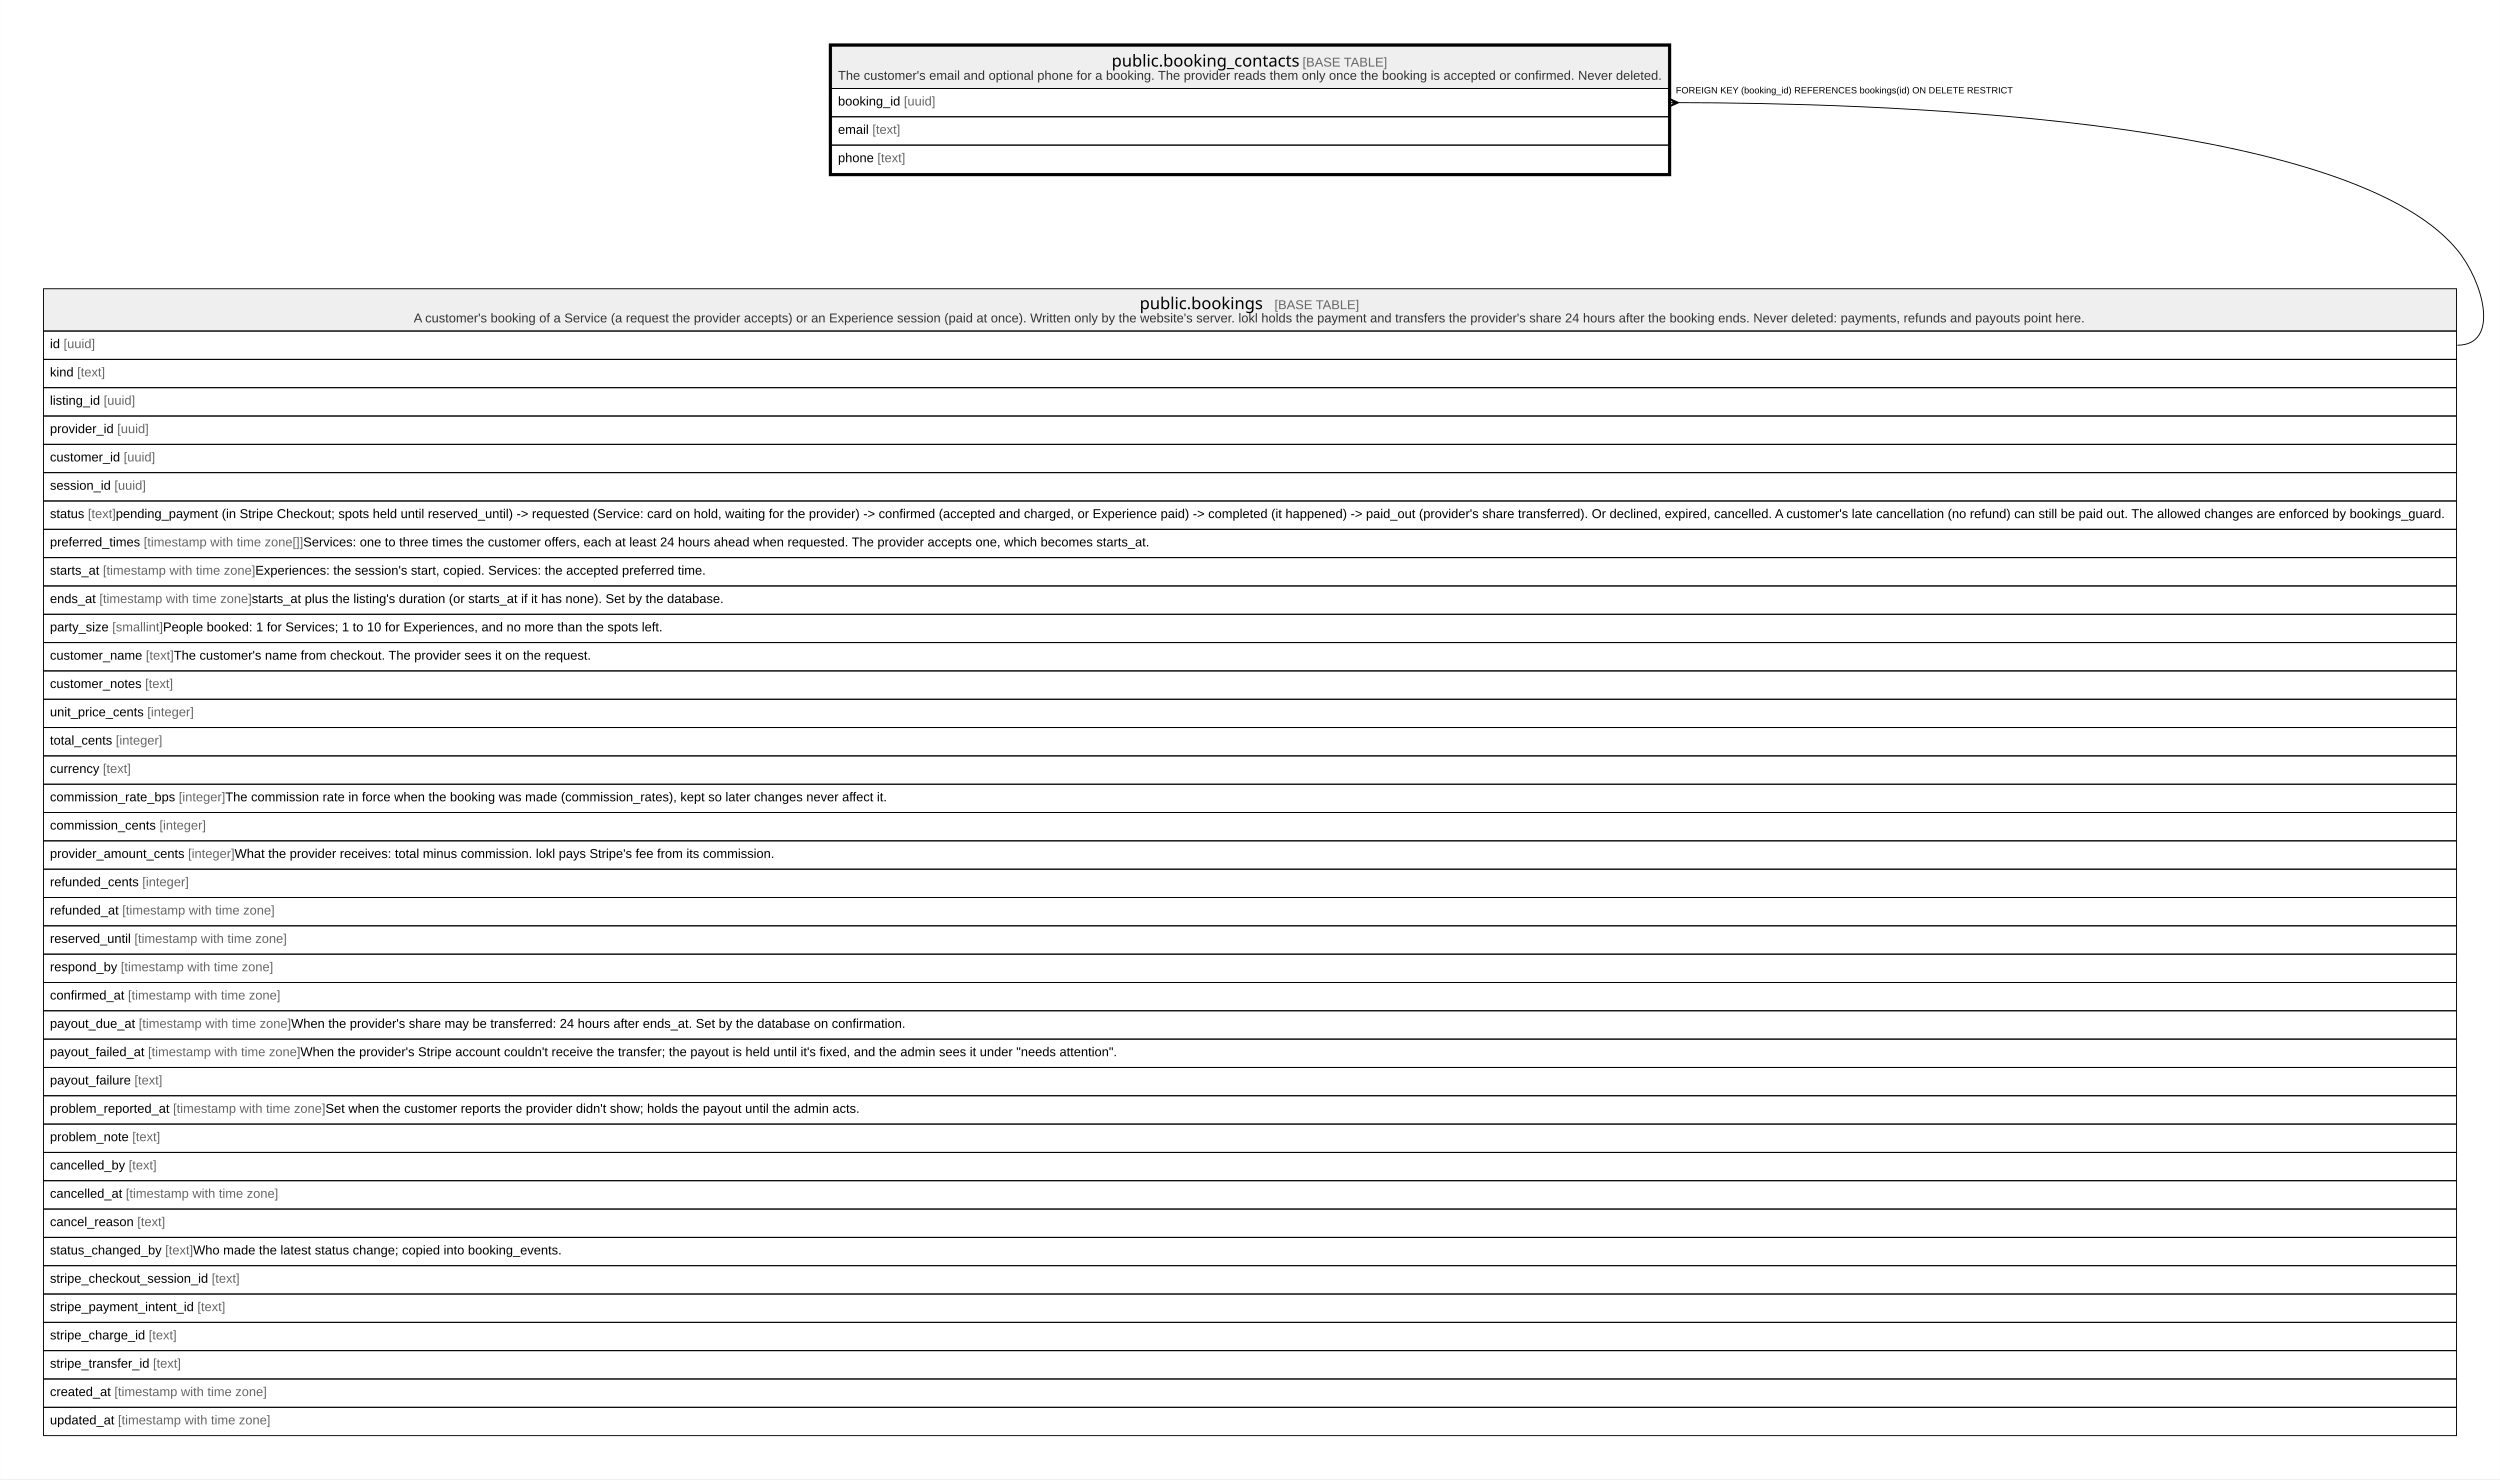
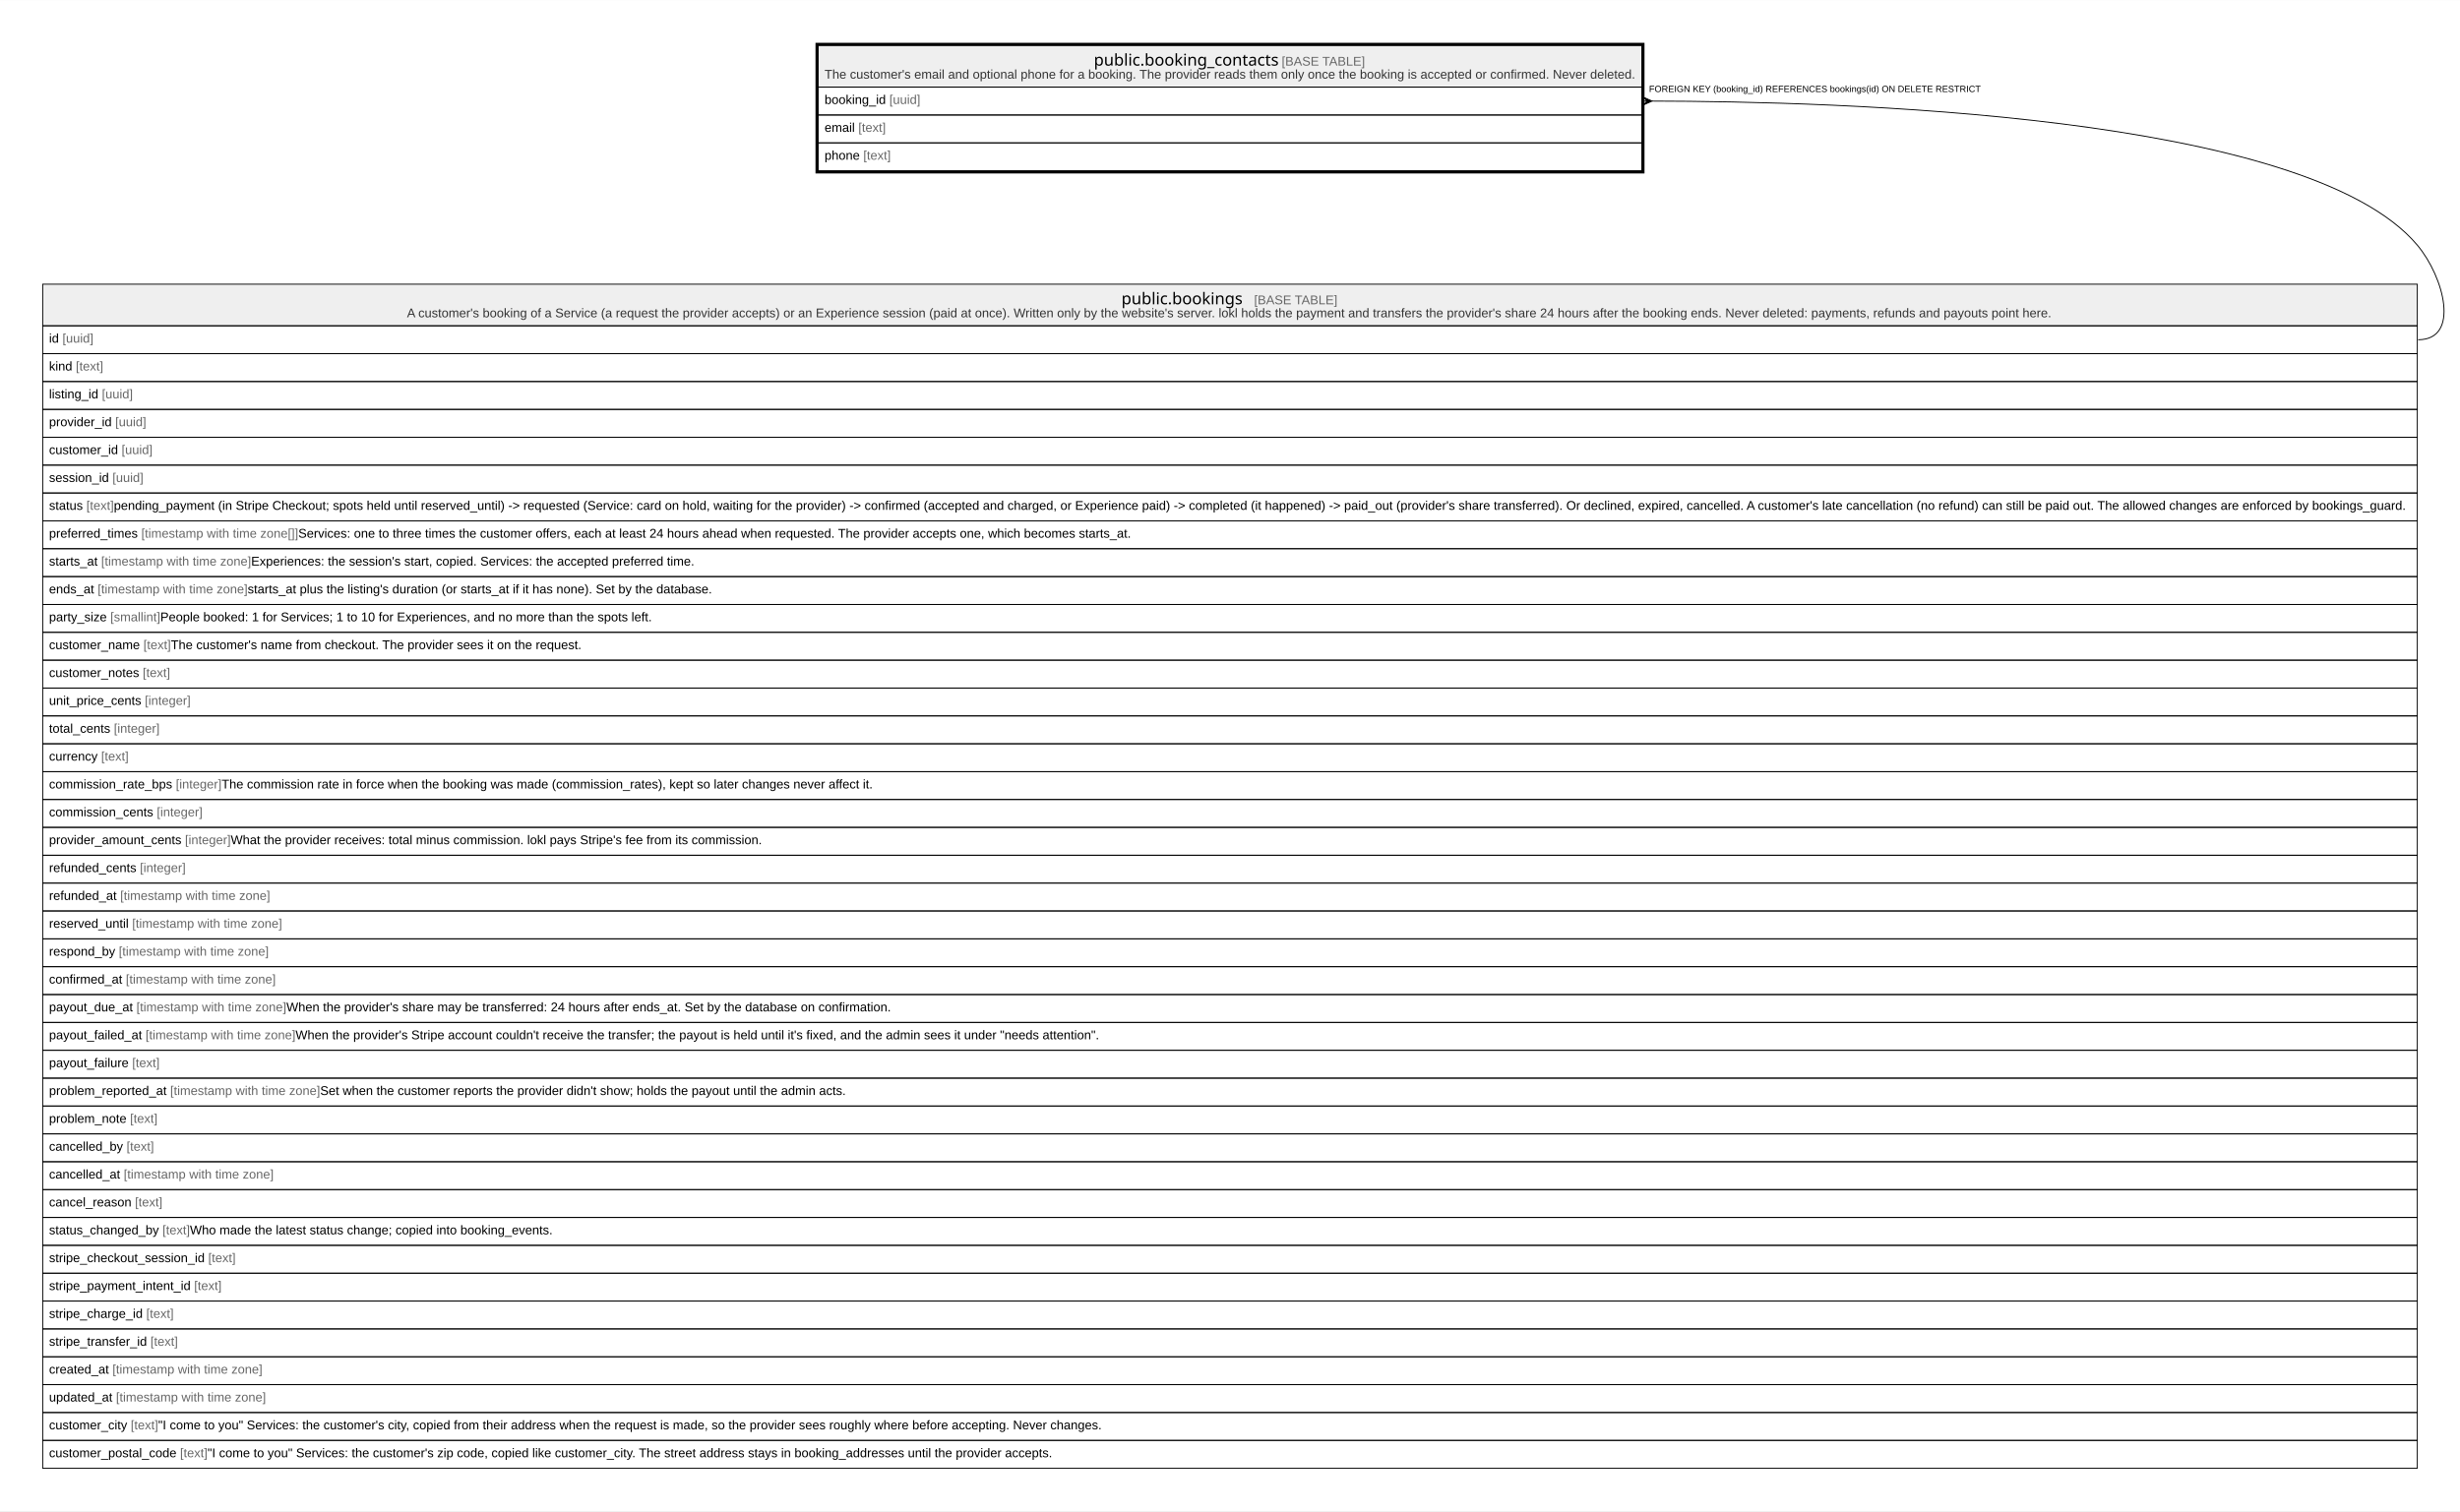
- <svg xmlns="http://www.w3.org/2000/svg" width="2718pt" height="1608pt" viewBox="0.00 0.00 2718.41 1608.40">
-   <g id="graph0" class="graph" transform="scale(1 1) rotate(0) translate(4 1604.4)">
-     <polygon fill="white" stroke="none" points="-4,4 -4,-1604.4 2714.41,-1604.4 2714.41,4 -4,4" />
+ <svg xmlns="http://www.w3.org/2000/svg" width="2718pt" height="1670pt" viewBox="0.00 0.00 2718.41 1670.00">
+   <g id="graph0" class="graph" transform="scale(1 1) rotate(0) translate(4 1666)">
+     <polygon fill="white" stroke="none" points="-4,4 -4,-1666 2714.41,-1666 2714.41,4 -4,4" />
    <g id="node1" class="node">
-       <polygon fill="#efefef" stroke="none" points="900.17,-1508.2 900.17,-1554.2 1810.24,-1554.2 1810.24,-1508.2 900.17,-1508.2" />
-       <polygon fill="none" stroke="black" points="900.17,-1508.2 900.17,-1554.2 1810.24,-1554.2 1810.24,-1508.2 900.17,-1508.2" />
-       <text text-anchor="start" x="1204.73" y="-1532" font-family="Arial Bold" font-size="18.00">public.booking_contacts</text>
-       <text text-anchor="start" x="1381.19" y="-1532" font-family="Arial" font-size="14.00">    </text>
-       <text text-anchor="start" x="1412.31" y="-1532" font-family="Arial" font-size="14.00" fill="#666666">[BASE TABLE]</text>
-       <text text-anchor="start" x="907.17" y="-1517.6" font-family="Arial" font-size="14.00" fill="#333333">The customer's email and optional phone for a booking. The provider reads them only once the booking is accepted or confirmed. Never deleted.</text>
+       <polygon fill="#efefef" stroke="none" points="900.17,-1569.8 900.17,-1615.8 1810.24,-1615.8 1810.24,-1569.8 900.17,-1569.8" />
+       <polygon fill="none" stroke="black" points="900.17,-1569.8 900.17,-1615.8 1810.24,-1615.8 1810.24,-1569.8 900.17,-1569.8" />
+       <text text-anchor="start" x="1204.73" y="-1593.6" font-family="Arial Bold" font-size="18.00">public.booking_contacts</text>
+       <text text-anchor="start" x="1381.19" y="-1593.6" font-family="Arial" font-size="14.00">    </text>
+       <text text-anchor="start" x="1412.31" y="-1593.6" font-family="Arial" font-size="14.00" fill="#666666">[BASE TABLE]</text>
+       <text text-anchor="start" x="907.17" y="-1579.2" font-family="Arial" font-size="14.00" fill="#333333">The customer's email and optional phone for a booking. The provider reads them only once the booking is accepted or confirmed. Never deleted.</text>
+       <polygon fill="none" stroke="black" points="900.17,-1539 900.17,-1569.8 1810.24,-1569.8 1810.24,-1539 900.17,-1539" />
+       <text text-anchor="start" x="907.17" y="-1551.2" font-family="Arial" font-size="14.00">booking_id </text>
+       <text text-anchor="start" x="978.78" y="-1551.2" font-family="Arial" font-size="14.00" fill="#666666">[uuid]</text>
+       <polygon fill="none" stroke="black" points="900.17,-1508.2 900.17,-1539 1810.24,-1539 1810.24,-1508.2 900.17,-1508.2" />
+       <text text-anchor="start" x="907.17" y="-1520.4" font-family="Arial" font-size="14.00">email </text>
+       <text text-anchor="start" x="944.51" y="-1520.4" font-family="Arial" font-size="14.00" fill="#666666">[text]</text>
      <polygon fill="none" stroke="black" points="900.17,-1477.4 900.17,-1508.2 1810.24,-1508.2 1810.24,-1477.4 900.17,-1477.4" />
-       <text text-anchor="start" x="907.17" y="-1489.6" font-family="Arial" font-size="14.00">booking_id </text>
-       <text text-anchor="start" x="978.78" y="-1489.6" font-family="Arial" font-size="14.00" fill="#666666">[uuid]</text>
-       <polygon fill="none" stroke="black" points="900.17,-1446.6 900.17,-1477.4 1810.24,-1477.4 1810.24,-1446.6 900.17,-1446.6" />
-       <text text-anchor="start" x="907.17" y="-1458.8" font-family="Arial" font-size="14.00">email </text>
-       <text text-anchor="start" x="944.51" y="-1458.8" font-family="Arial" font-size="14.00" fill="#666666">[text]</text>
-       <polygon fill="none" stroke="black" points="900.17,-1415.8 900.17,-1446.6 1810.24,-1446.6 1810.24,-1415.8 900.17,-1415.8" />
-       <text text-anchor="start" x="907.17" y="-1428" font-family="Arial" font-size="14.00">phone </text>
-       <text text-anchor="start" x="949.99" y="-1428" font-family="Arial" font-size="14.00" fill="#666666">[text]</text>
-       <polygon fill="none" stroke="black" stroke-width="3" points="898.67,-1414.3 898.67,-1555.7 1811.74,-1555.7 1811.74,-1414.3 898.67,-1414.3" />
+       <text text-anchor="start" x="907.17" y="-1489.6" font-family="Arial" font-size="14.00">phone </text>
+       <text text-anchor="start" x="949.99" y="-1489.6" font-family="Arial" font-size="14.00" fill="#666666">[text]</text>
+       <polygon fill="none" stroke="black" stroke-width="3" points="898.67,-1475.9 898.67,-1617.3 1811.74,-1617.3 1811.74,-1475.9 898.67,-1475.9" />
    </g>
    <g id="node2" class="node">
-       <polygon fill="#efefef" stroke="none" points="43.2,-1244.4 43.2,-1290.4 2667.21,-1290.4 2667.21,-1244.4 43.2,-1244.4" />
-       <polygon fill="none" stroke="black" points="43.2,-1244.4 43.2,-1290.4 2667.21,-1290.4 2667.21,-1244.4 43.2,-1244.4" />
-       <text text-anchor="start" x="1235.21" y="-1268.2" font-family="Arial Bold" font-size="18.00">public.bookings</text>
-       <text text-anchor="start" x="1350.71" y="-1268.2" font-family="Arial" font-size="14.00">    </text>
-       <text text-anchor="start" x="1381.83" y="-1268.2" font-family="Arial" font-size="14.00" fill="#666666">[BASE TABLE]</text>
-       <text text-anchor="start" x="445.76" y="-1253.8" font-family="Arial" font-size="14.00" fill="#333333">A customer's booking of a Service (a request the provider accepts) or an Experience session (paid at once). Written only by the website's server. lokl holds the payment and transfers the provider's share 24 hours after the booking ends. Never deleted: payments, refunds and payouts point here.</text>
+       <polygon fill="#efefef" stroke="none" points="43.2,-1306 43.2,-1352 2667.21,-1352 2667.21,-1306 43.2,-1306" />
+       <polygon fill="none" stroke="black" points="43.2,-1306 43.2,-1352 2667.21,-1352 2667.21,-1306 43.2,-1306" />
+       <text text-anchor="start" x="1235.21" y="-1329.8" font-family="Arial Bold" font-size="18.00">public.bookings</text>
+       <text text-anchor="start" x="1350.71" y="-1329.8" font-family="Arial" font-size="14.00">    </text>
+       <text text-anchor="start" x="1381.83" y="-1329.8" font-family="Arial" font-size="14.00" fill="#666666">[BASE TABLE]</text>
+       <text text-anchor="start" x="445.76" y="-1315.4" font-family="Arial" font-size="14.00" fill="#333333">A customer's booking of a Service (a request the provider accepts) or an Experience session (paid at once). Written only by the website's server. lokl holds the payment and transfers the provider's share 24 hours after the booking ends. Never deleted: payments, refunds and payouts point here.</text>
+       <polygon fill="none" stroke="black" points="43.2,-1275.2 43.2,-1306 2667.21,-1306 2667.21,-1275.2 43.2,-1275.2" />
+       <text text-anchor="start" x="50.2" y="-1287.4" font-family="Arial" font-size="14.00">id </text>
+       <text text-anchor="start" x="64.99" y="-1287.4" font-family="Arial" font-size="14.00" fill="#666666">[uuid]</text>
+       <polygon fill="none" stroke="black" points="43.2,-1244.4 43.2,-1275.2 2667.21,-1275.2 2667.21,-1244.4 43.2,-1244.4" />
+       <text text-anchor="start" x="50.2" y="-1256.6" font-family="Arial" font-size="14.00">kind </text>
+       <text text-anchor="start" x="79.77" y="-1256.6" font-family="Arial" font-size="14.00" fill="#666666">[text]</text>
      <polygon fill="none" stroke="black" points="43.2,-1213.6 43.2,-1244.4 2667.21,-1244.4 2667.21,-1213.6 43.2,-1213.6" />
-       <text text-anchor="start" x="50.2" y="-1225.8" font-family="Arial" font-size="14.00">id </text>
-       <text text-anchor="start" x="64.99" y="-1225.8" font-family="Arial" font-size="14.00" fill="#666666">[uuid]</text>
+       <text text-anchor="start" x="50.2" y="-1225.8" font-family="Arial" font-size="14.00">listing_id </text>
+       <text text-anchor="start" x="108.57" y="-1225.8" font-family="Arial" font-size="14.00" fill="#666666">[uuid]</text>
      <polygon fill="none" stroke="black" points="43.2,-1182.8 43.2,-1213.6 2667.21,-1213.6 2667.21,-1182.8 43.2,-1182.8" />
-       <text text-anchor="start" x="50.2" y="-1195" font-family="Arial" font-size="14.00">kind </text>
-       <text text-anchor="start" x="79.77" y="-1195" font-family="Arial" font-size="14.00" fill="#666666">[text]</text>
+       <text text-anchor="start" x="50.2" y="-1195" font-family="Arial" font-size="14.00">provider_id </text>
+       <text text-anchor="start" x="123.35" y="-1195" font-family="Arial" font-size="14.00" fill="#666666">[uuid]</text>
      <polygon fill="none" stroke="black" points="43.2,-1152 43.2,-1182.8 2667.21,-1182.8 2667.21,-1152 43.2,-1152" />
-       <text text-anchor="start" x="50.2" y="-1164.2" font-family="Arial" font-size="14.00">listing_id </text>
-       <text text-anchor="start" x="108.57" y="-1164.2" font-family="Arial" font-size="14.00" fill="#666666">[uuid]</text>
+       <text text-anchor="start" x="50.2" y="-1164.2" font-family="Arial" font-size="14.00">customer_id </text>
+       <text text-anchor="start" x="130.34" y="-1164.2" font-family="Arial" font-size="14.00" fill="#666666">[uuid]</text>
      <polygon fill="none" stroke="black" points="43.2,-1121.2 43.2,-1152 2667.21,-1152 2667.21,-1121.2 43.2,-1121.2" />
-       <text text-anchor="start" x="50.2" y="-1133.4" font-family="Arial" font-size="14.00">provider_id </text>
-       <text text-anchor="start" x="123.35" y="-1133.4" font-family="Arial" font-size="14.00" fill="#666666">[uuid]</text>
+       <text text-anchor="start" x="50.2" y="-1133.4" font-family="Arial" font-size="14.00">session_id </text>
+       <text text-anchor="start" x="120.24" y="-1133.4" font-family="Arial" font-size="14.00" fill="#666666">[uuid]</text>
      <polygon fill="none" stroke="black" points="43.2,-1090.4 43.2,-1121.2 2667.21,-1121.2 2667.21,-1090.4 43.2,-1090.4" />
-       <text text-anchor="start" x="50.2" y="-1102.6" font-family="Arial" font-size="14.00">customer_id </text>
-       <text text-anchor="start" x="130.34" y="-1102.6" font-family="Arial" font-size="14.00" fill="#666666">[uuid]</text>
+       <text text-anchor="start" x="50.2" y="-1102.6" font-family="Arial" font-size="14.00">status </text>
+       <text text-anchor="start" x="91.44" y="-1102.6" font-family="Arial" font-size="14.00" fill="#666666">[text]</text>
+       <text text-anchor="start" x="121.79" y="-1102.6" font-family="Arial" font-size="14.00"> pending_payment (in Stripe Checkout; spots held until reserved_until) -&gt; requested (Service: card on hold, waiting for the provider) -&gt; confirmed (accepted and charged, or Experience paid) -&gt; completed (it happened) -&gt; paid_out (provider's share transferred). Or declined, expired, cancelled. A customer's late cancellation (no refund) can still be paid out. The allowed changes are enforced by bookings_guard.</text>
      <polygon fill="none" stroke="black" points="43.2,-1059.6 43.2,-1090.4 2667.21,-1090.4 2667.21,-1059.6 43.2,-1059.6" />
-       <text text-anchor="start" x="50.2" y="-1071.8" font-family="Arial" font-size="14.00">session_id </text>
-       <text text-anchor="start" x="120.24" y="-1071.8" font-family="Arial" font-size="14.00" fill="#666666">[uuid]</text>
+       <text text-anchor="start" x="50.2" y="-1071.8" font-family="Arial" font-size="14.00">preferred_times </text>
+       <text text-anchor="start" x="152.13" y="-1071.8" font-family="Arial" font-size="14.00" fill="#666666">[timestamp with time zone[]]</text>
+       <text text-anchor="start" x="325.63" y="-1071.8" font-family="Arial" font-size="14.00"> Services: one to three times the customer offers, each at least 24 hours ahead when requested. The provider accepts one, which becomes starts_at.</text>
      <polygon fill="none" stroke="black" points="43.2,-1028.8 43.2,-1059.6 2667.21,-1059.6 2667.21,-1028.8 43.2,-1028.8" />
-       <text text-anchor="start" x="50.2" y="-1041" font-family="Arial" font-size="14.00">status </text>
-       <text text-anchor="start" x="91.44" y="-1041" font-family="Arial" font-size="14.00" fill="#666666">[text]</text>
-       <text text-anchor="start" x="121.79" y="-1041" font-family="Arial" font-size="14.00"> pending_payment (in Stripe Checkout; spots held until reserved_until) -&gt; requested (Service: card on hold, waiting for the provider) -&gt; confirmed (accepted and charged, or Experience paid) -&gt; completed (it happened) -&gt; paid_out (provider's share transferred). Or declined, expired, cancelled. A customer's late cancellation (no refund) can still be paid out. The allowed changes are enforced by bookings_guard.</text>
+       <text text-anchor="start" x="50.2" y="-1041" font-family="Arial" font-size="14.00">starts_at </text>
+       <text text-anchor="start" x="107.78" y="-1041" font-family="Arial" font-size="14.00" fill="#666666">[timestamp with time zone]</text>
+       <text text-anchor="start" x="273.5" y="-1041" font-family="Arial" font-size="14.00"> Experiences: the session's start, copied. Services: the accepted preferred time.</text>
      <polygon fill="none" stroke="black" points="43.2,-998 43.2,-1028.8 2667.21,-1028.8 2667.21,-998 43.2,-998" />
-       <text text-anchor="start" x="50.2" y="-1010.2" font-family="Arial" font-size="14.00">preferred_times </text>
-       <text text-anchor="start" x="152.13" y="-1010.2" font-family="Arial" font-size="14.00" fill="#666666">[timestamp with time zone[]]</text>
-       <text text-anchor="start" x="325.63" y="-1010.2" font-family="Arial" font-size="14.00"> Services: one to three times the customer offers, each at least 24 hours ahead when requested. The provider accepts one, which becomes starts_at.</text>
+       <text text-anchor="start" x="50.2" y="-1010.2" font-family="Arial" font-size="14.00">ends_at </text>
+       <text text-anchor="start" x="103.91" y="-1010.2" font-family="Arial" font-size="14.00" fill="#666666">[timestamp with time zone]</text>
+       <text text-anchor="start" x="269.63" y="-1010.2" font-family="Arial" font-size="14.00"> starts_at plus the listing's duration (or starts_at if it has none). Set by the database.</text>
      <polygon fill="none" stroke="black" points="43.2,-967.2 43.2,-998 2667.21,-998 2667.21,-967.2 43.2,-967.2" />
-       <text text-anchor="start" x="50.2" y="-979.4" font-family="Arial" font-size="14.00">starts_at </text>
-       <text text-anchor="start" x="107.78" y="-979.4" font-family="Arial" font-size="14.00" fill="#666666">[timestamp with time zone]</text>
-       <text text-anchor="start" x="273.5" y="-979.4" font-family="Arial" font-size="14.00"> Experiences: the session's start, copied. Services: the accepted preferred time.</text>
+       <text text-anchor="start" x="50.2" y="-979.4" font-family="Arial" font-size="14.00">party_size </text>
+       <text text-anchor="start" x="117.9" y="-979.4" font-family="Arial" font-size="14.00" fill="#666666">[smallint]</text>
+       <text text-anchor="start" x="173.13" y="-979.4" font-family="Arial" font-size="14.00"> People booked: 1 for Services; 1 to 10 for Experiences, and no more than the spots left.</text>
      <polygon fill="none" stroke="black" points="43.2,-936.4 43.2,-967.2 2667.21,-967.2 2667.21,-936.4 43.2,-936.4" />
-       <text text-anchor="start" x="50.2" y="-948.6" font-family="Arial" font-size="14.00">ends_at </text>
-       <text text-anchor="start" x="103.91" y="-948.6" font-family="Arial" font-size="14.00" fill="#666666">[timestamp with time zone]</text>
-       <text text-anchor="start" x="269.63" y="-948.6" font-family="Arial" font-size="14.00"> starts_at plus the listing's duration (or starts_at if it has none). Set by the database.</text>
+       <text text-anchor="start" x="50.2" y="-948.6" font-family="Arial" font-size="14.00">customer_name </text>
+       <text text-anchor="start" x="154.47" y="-948.6" font-family="Arial" font-size="14.00" fill="#666666">[text]</text>
+       <text text-anchor="start" x="184.81" y="-948.6" font-family="Arial" font-size="14.00"> The customer's name from checkout. The provider sees it on the request.</text>
      <polygon fill="none" stroke="black" points="43.2,-905.6 43.2,-936.4 2667.21,-936.4 2667.21,-905.6 43.2,-905.6" />
-       <text text-anchor="start" x="50.2" y="-917.8" font-family="Arial" font-size="14.00">party_size </text>
-       <text text-anchor="start" x="117.9" y="-917.8" font-family="Arial" font-size="14.00" fill="#666666">[smallint]</text>
-       <text text-anchor="start" x="173.13" y="-917.8" font-family="Arial" font-size="14.00"> People booked: 1 for Services; 1 to 10 for Experiences, and no more than the spots left.</text>
+       <text text-anchor="start" x="50.2" y="-917.8" font-family="Arial" font-size="14.00">customer_notes </text>
+       <text text-anchor="start" x="153.7" y="-917.8" font-family="Arial" font-size="14.00" fill="#666666">[text]</text>
      <polygon fill="none" stroke="black" points="43.2,-874.8 43.2,-905.6 2667.21,-905.6 2667.21,-874.8 43.2,-874.8" />
-       <text text-anchor="start" x="50.2" y="-887" font-family="Arial" font-size="14.00">customer_name </text>
-       <text text-anchor="start" x="154.47" y="-887" font-family="Arial" font-size="14.00" fill="#666666">[text]</text>
-       <text text-anchor="start" x="184.81" y="-887" font-family="Arial" font-size="14.00"> The customer's name from checkout. The provider sees it on the request.</text>
+       <text text-anchor="start" x="50.2" y="-887" font-family="Arial" font-size="14.00">unit_price_cents </text>
+       <text text-anchor="start" x="156.04" y="-887" font-family="Arial" font-size="14.00" fill="#666666">[integer]</text>
      <polygon fill="none" stroke="black" points="43.2,-844 43.2,-874.8 2667.21,-874.8 2667.21,-844 43.2,-844" />
-       <text text-anchor="start" x="50.2" y="-856.2" font-family="Arial" font-size="14.00">customer_notes </text>
-       <text text-anchor="start" x="153.7" y="-856.2" font-family="Arial" font-size="14.00" fill="#666666">[text]</text>
+       <text text-anchor="start" x="50.2" y="-856.2" font-family="Arial" font-size="14.00">total_cents </text>
+       <text text-anchor="start" x="121.8" y="-856.2" font-family="Arial" font-size="14.00" fill="#666666">[integer]</text>
      <polygon fill="none" stroke="black" points="43.2,-813.2 43.2,-844 2667.21,-844 2667.21,-813.2 43.2,-813.2" />
-       <text text-anchor="start" x="50.2" y="-825.4" font-family="Arial" font-size="14.00">unit_price_cents </text>
-       <text text-anchor="start" x="156.04" y="-825.4" font-family="Arial" font-size="14.00" fill="#666666">[integer]</text>
+       <text text-anchor="start" x="50.2" y="-825.4" font-family="Arial" font-size="14.00">currency </text>
+       <text text-anchor="start" x="107.77" y="-825.4" font-family="Arial" font-size="14.00" fill="#666666">[text]</text>
      <polygon fill="none" stroke="black" points="43.2,-782.4 43.2,-813.2 2667.21,-813.2 2667.21,-782.4 43.2,-782.4" />
-       <text text-anchor="start" x="50.2" y="-794.6" font-family="Arial" font-size="14.00">total_cents </text>
-       <text text-anchor="start" x="121.8" y="-794.6" font-family="Arial" font-size="14.00" fill="#666666">[integer]</text>
+       <text text-anchor="start" x="50.2" y="-794.6" font-family="Arial" font-size="14.00">commission_rate_bps </text>
+       <text text-anchor="start" x="190.26" y="-794.6" font-family="Arial" font-size="14.00" fill="#666666">[integer]</text>
+       <text text-anchor="start" x="240.85" y="-794.6" font-family="Arial" font-size="14.00"> The commission rate in force when the booking was made (commission_rates), kept so later changes never affect it.</text>
      <polygon fill="none" stroke="black" points="43.2,-751.6 43.2,-782.4 2667.21,-782.4 2667.21,-751.6 43.2,-751.6" />
-       <text text-anchor="start" x="50.2" y="-763.8" font-family="Arial" font-size="14.00">currency </text>
-       <text text-anchor="start" x="107.77" y="-763.8" font-family="Arial" font-size="14.00" fill="#666666">[text]</text>
+       <text text-anchor="start" x="50.2" y="-763.8" font-family="Arial" font-size="14.00">commission_cents </text>
+       <text text-anchor="start" x="169.24" y="-763.8" font-family="Arial" font-size="14.00" fill="#666666">[integer]</text>
      <polygon fill="none" stroke="black" points="43.2,-720.8 43.2,-751.6 2667.21,-751.6 2667.21,-720.8 43.2,-720.8" />
-       <text text-anchor="start" x="50.2" y="-733" font-family="Arial" font-size="14.00">commission_rate_bps </text>
-       <text text-anchor="start" x="190.26" y="-733" font-family="Arial" font-size="14.00" fill="#666666">[integer]</text>
-       <text text-anchor="start" x="240.85" y="-733" font-family="Arial" font-size="14.00"> The commission rate in force when the booking was made (commission_rates), kept so later changes never affect it.</text>
+       <text text-anchor="start" x="50.2" y="-733" font-family="Arial" font-size="14.00">provider_amount_cents </text>
+       <text text-anchor="start" x="200.4" y="-733" font-family="Arial" font-size="14.00" fill="#666666">[integer]</text>
+       <text text-anchor="start" x="250.99" y="-733" font-family="Arial" font-size="14.00"> What the provider receives: total minus commission. lokl pays Stripe's fee from its commission.</text>
      <polygon fill="none" stroke="black" points="43.2,-690 43.2,-720.8 2667.21,-720.8 2667.21,-690 43.2,-690" />
-       <text text-anchor="start" x="50.2" y="-702.2" font-family="Arial" font-size="14.00">commission_cents </text>
-       <text text-anchor="start" x="169.24" y="-702.2" font-family="Arial" font-size="14.00" fill="#666666">[integer]</text>
+       <text text-anchor="start" x="50.2" y="-702.2" font-family="Arial" font-size="14.00">refunded_cents </text>
+       <text text-anchor="start" x="150.61" y="-702.2" font-family="Arial" font-size="14.00" fill="#666666">[integer]</text>
      <polygon fill="none" stroke="black" points="43.2,-659.2 43.2,-690 2667.21,-690 2667.21,-659.2 43.2,-659.2" />
-       <text text-anchor="start" x="50.2" y="-671.4" font-family="Arial" font-size="14.00">provider_amount_cents </text>
-       <text text-anchor="start" x="200.4" y="-671.4" font-family="Arial" font-size="14.00" fill="#666666">[integer]</text>
-       <text text-anchor="start" x="250.99" y="-671.4" font-family="Arial" font-size="14.00"> What the provider receives: total minus commission. lokl pays Stripe's fee from its commission.</text>
+       <text text-anchor="start" x="50.2" y="-671.4" font-family="Arial" font-size="14.00">refunded_at </text>
+       <text text-anchor="start" x="128.82" y="-671.4" font-family="Arial" font-size="14.00" fill="#666666">[timestamp with time zone]</text>
      <polygon fill="none" stroke="black" points="43.2,-628.4 43.2,-659.2 2667.21,-659.2 2667.21,-628.4 43.2,-628.4" />
-       <text text-anchor="start" x="50.2" y="-640.6" font-family="Arial" font-size="14.00">refunded_cents </text>
-       <text text-anchor="start" x="150.61" y="-640.6" font-family="Arial" font-size="14.00" fill="#666666">[integer]</text>
+       <text text-anchor="start" x="50.2" y="-640.6" font-family="Arial" font-size="14.00">reserved_until </text>
+       <text text-anchor="start" x="142.03" y="-640.6" font-family="Arial" font-size="14.00" fill="#666666">[timestamp with time zone]</text>
      <polygon fill="none" stroke="black" points="43.2,-597.6 43.2,-628.4 2667.21,-628.4 2667.21,-597.6 43.2,-597.6" />
-       <text text-anchor="start" x="50.2" y="-609.8" font-family="Arial" font-size="14.00">refunded_at </text>
-       <text text-anchor="start" x="128.82" y="-609.8" font-family="Arial" font-size="14.00" fill="#666666">[timestamp with time zone]</text>
+       <text text-anchor="start" x="50.2" y="-609.8" font-family="Arial" font-size="14.00">respond_by </text>
+       <text text-anchor="start" x="127.25" y="-609.8" font-family="Arial" font-size="14.00" fill="#666666">[timestamp with time zone]</text>
      <polygon fill="none" stroke="black" points="43.2,-566.8 43.2,-597.6 2667.21,-597.6 2667.21,-566.8 43.2,-566.8" />
-       <text text-anchor="start" x="50.2" y="-579" font-family="Arial" font-size="14.00">reserved_until </text>
-       <text text-anchor="start" x="142.03" y="-579" font-family="Arial" font-size="14.00" fill="#666666">[timestamp with time zone]</text>
+       <text text-anchor="start" x="50.2" y="-579" font-family="Arial" font-size="14.00">confirmed_at </text>
+       <text text-anchor="start" x="135.02" y="-579" font-family="Arial" font-size="14.00" fill="#666666">[timestamp with time zone]</text>
      <polygon fill="none" stroke="black" points="43.2,-536 43.2,-566.8 2667.21,-566.8 2667.21,-536 43.2,-536" />
-       <text text-anchor="start" x="50.2" y="-548.2" font-family="Arial" font-size="14.00">respond_by </text>
-       <text text-anchor="start" x="127.25" y="-548.2" font-family="Arial" font-size="14.00" fill="#666666">[timestamp with time zone]</text>
+       <text text-anchor="start" x="50.2" y="-548.2" font-family="Arial" font-size="14.00">payout_due_at </text>
+       <text text-anchor="start" x="146.73" y="-548.2" font-family="Arial" font-size="14.00" fill="#666666">[timestamp with time zone]</text>
+       <text text-anchor="start" x="312.45" y="-548.2" font-family="Arial" font-size="14.00"> When the provider's share may be transferred: 24 hours after ends_at. Set by the database on confirmation.</text>
      <polygon fill="none" stroke="black" points="43.2,-505.2 43.2,-536 2667.21,-536 2667.21,-505.2 43.2,-505.2" />
-       <text text-anchor="start" x="50.2" y="-517.4" font-family="Arial" font-size="14.00">confirmed_at </text>
-       <text text-anchor="start" x="135.02" y="-517.4" font-family="Arial" font-size="14.00" fill="#666666">[timestamp with time zone]</text>
+       <text text-anchor="start" x="50.2" y="-517.4" font-family="Arial" font-size="14.00">payout_failed_at </text>
+       <text text-anchor="start" x="156.84" y="-517.4" font-family="Arial" font-size="14.00" fill="#666666">[timestamp with time zone]</text>
+       <text text-anchor="start" x="322.56" y="-517.4" font-family="Arial" font-size="14.00"> When the provider's Stripe account couldn't receive the transfer; the payout is held until it's fixed, and the admin sees it under "needs attention".</text>
      <polygon fill="none" stroke="black" points="43.2,-474.4 43.2,-505.2 2667.21,-505.2 2667.21,-474.4 43.2,-474.4" />
-       <text text-anchor="start" x="50.2" y="-486.6" font-family="Arial" font-size="14.00">payout_due_at </text>
-       <text text-anchor="start" x="146.73" y="-486.6" font-family="Arial" font-size="14.00" fill="#666666">[timestamp with time zone]</text>
-       <text text-anchor="start" x="312.45" y="-486.6" font-family="Arial" font-size="14.00"> When the provider's share may be transferred: 24 hours after ends_at. Set by the database on confirmation.</text>
+       <text text-anchor="start" x="50.2" y="-486.6" font-family="Arial" font-size="14.00">payout_failure </text>
+       <text text-anchor="start" x="142.04" y="-486.6" font-family="Arial" font-size="14.00" fill="#666666">[text]</text>
      <polygon fill="none" stroke="black" points="43.2,-443.6 43.2,-474.4 2667.21,-474.4 2667.21,-443.6 43.2,-443.6" />
-       <text text-anchor="start" x="50.2" y="-455.8" font-family="Arial" font-size="14.00">payout_failed_at </text>
-       <text text-anchor="start" x="156.84" y="-455.8" font-family="Arial" font-size="14.00" fill="#666666">[timestamp with time zone]</text>
-       <text text-anchor="start" x="322.56" y="-455.8" font-family="Arial" font-size="14.00"> When the provider's Stripe account couldn't receive the transfer; the payout is held until it's fixed, and the admin sees it under "needs attention".</text>
+       <text text-anchor="start" x="50.2" y="-455.8" font-family="Arial" font-size="14.00">problem_reported_at </text>
+       <text text-anchor="start" x="184.06" y="-455.8" font-family="Arial" font-size="14.00" fill="#666666">[timestamp with time zone]</text>
+       <text text-anchor="start" x="349.78" y="-455.8" font-family="Arial" font-size="14.00"> Set when the customer reports the provider didn't show; holds the payout until the admin acts.</text>
      <polygon fill="none" stroke="black" points="43.2,-412.8 43.2,-443.6 2667.21,-443.6 2667.21,-412.8 43.2,-412.8" />
-       <text text-anchor="start" x="50.2" y="-425" font-family="Arial" font-size="14.00">payout_failure </text>
-       <text text-anchor="start" x="142.04" y="-425" font-family="Arial" font-size="14.00" fill="#666666">[text]</text>
+       <text text-anchor="start" x="50.2" y="-425" font-family="Arial" font-size="14.00">problem_note </text>
+       <text text-anchor="start" x="139.7" y="-425" font-family="Arial" font-size="14.00" fill="#666666">[text]</text>
      <polygon fill="none" stroke="black" points="43.2,-382 43.2,-412.8 2667.21,-412.8 2667.21,-382 43.2,-382" />
-       <text text-anchor="start" x="50.2" y="-394.2" font-family="Arial" font-size="14.00">problem_reported_at </text>
-       <text text-anchor="start" x="184.06" y="-394.2" font-family="Arial" font-size="14.00" fill="#666666">[timestamp with time zone]</text>
-       <text text-anchor="start" x="349.78" y="-394.2" font-family="Arial" font-size="14.00"> Set when the customer reports the provider didn't show; holds the payout until the admin acts.</text>
+       <text text-anchor="start" x="50.2" y="-394.2" font-family="Arial" font-size="14.00">cancelled_by </text>
+       <text text-anchor="start" x="135.81" y="-394.2" font-family="Arial" font-size="14.00" fill="#666666">[text]</text>
      <polygon fill="none" stroke="black" points="43.2,-351.2 43.2,-382 2667.21,-382 2667.21,-351.2 43.2,-351.2" />
-       <text text-anchor="start" x="50.2" y="-363.4" font-family="Arial" font-size="14.00">problem_note </text>
-       <text text-anchor="start" x="139.7" y="-363.4" font-family="Arial" font-size="14.00" fill="#666666">[text]</text>
+       <text text-anchor="start" x="50.2" y="-363.4" font-family="Arial" font-size="14.00">cancelled_at </text>
+       <text text-anchor="start" x="132.7" y="-363.4" font-family="Arial" font-size="14.00" fill="#666666">[timestamp with time zone]</text>
      <polygon fill="none" stroke="black" points="43.2,-320.4 43.2,-351.2 2667.21,-351.2 2667.21,-320.4 43.2,-320.4" />
-       <text text-anchor="start" x="50.2" y="-332.6" font-family="Arial" font-size="14.00">cancelled_by </text>
-       <text text-anchor="start" x="135.81" y="-332.6" font-family="Arial" font-size="14.00" fill="#666666">[text]</text>
+       <text text-anchor="start" x="50.2" y="-332.6" font-family="Arial" font-size="14.00">cancel_reason </text>
+       <text text-anchor="start" x="145.15" y="-332.6" font-family="Arial" font-size="14.00" fill="#666666">[text]</text>
      <polygon fill="none" stroke="black" points="43.2,-289.6 43.2,-320.4 2667.21,-320.4 2667.21,-289.6 43.2,-289.6" />
-       <text text-anchor="start" x="50.2" y="-301.8" font-family="Arial" font-size="14.00">cancelled_at </text>
-       <text text-anchor="start" x="132.7" y="-301.8" font-family="Arial" font-size="14.00" fill="#666666">[timestamp with time zone]</text>
+       <text text-anchor="start" x="50.2" y="-301.8" font-family="Arial" font-size="14.00">status_changed_by </text>
+       <text text-anchor="start" x="175.52" y="-301.8" font-family="Arial" font-size="14.00" fill="#666666">[text]</text>
+       <text text-anchor="start" x="205.86" y="-301.8" font-family="Arial" font-size="14.00"> Who made the latest status change; copied into booking_events.</text>
      <polygon fill="none" stroke="black" points="43.2,-258.8 43.2,-289.6 2667.21,-289.6 2667.21,-258.8 43.2,-258.8" />
-       <text text-anchor="start" x="50.2" y="-271" font-family="Arial" font-size="14.00">cancel_reason </text>
-       <text text-anchor="start" x="145.15" y="-271" font-family="Arial" font-size="14.00" fill="#666666">[text]</text>
+       <text text-anchor="start" x="50.2" y="-271" font-family="Arial" font-size="14.00">stripe_checkout_session_id </text>
+       <text text-anchor="start" x="226.08" y="-271" font-family="Arial" font-size="14.00" fill="#666666">[text]</text>
      <polygon fill="none" stroke="black" points="43.2,-228 43.2,-258.8 2667.21,-258.8 2667.21,-228 43.2,-228" />
-       <text text-anchor="start" x="50.2" y="-240.2" font-family="Arial" font-size="14.00">status_changed_by </text>
-       <text text-anchor="start" x="175.52" y="-240.2" font-family="Arial" font-size="14.00" fill="#666666">[text]</text>
-       <text text-anchor="start" x="205.86" y="-240.2" font-family="Arial" font-size="14.00"> Who made the latest status change; copied into booking_events.</text>
+       <text text-anchor="start" x="50.2" y="-240.2" font-family="Arial" font-size="14.00">stripe_payment_intent_id </text>
+       <text text-anchor="start" x="210.52" y="-240.2" font-family="Arial" font-size="14.00" fill="#666666">[text]</text>
      <polygon fill="none" stroke="black" points="43.2,-197.2 43.2,-228 2667.21,-228 2667.21,-197.2 43.2,-197.2" />
-       <text text-anchor="start" x="50.2" y="-209.4" font-family="Arial" font-size="14.00">stripe_checkout_session_id </text>
-       <text text-anchor="start" x="226.08" y="-209.4" font-family="Arial" font-size="14.00" fill="#666666">[text]</text>
+       <text text-anchor="start" x="50.2" y="-209.4" font-family="Arial" font-size="14.00">stripe_charge_id </text>
+       <text text-anchor="start" x="157.6" y="-209.4" font-family="Arial" font-size="14.00" fill="#666666">[text]</text>
      <polygon fill="none" stroke="black" points="43.2,-166.4 43.2,-197.2 2667.21,-197.2 2667.21,-166.4 43.2,-166.4" />
-       <text text-anchor="start" x="50.2" y="-178.6" font-family="Arial" font-size="14.00">stripe_payment_intent_id </text>
-       <text text-anchor="start" x="210.52" y="-178.6" font-family="Arial" font-size="14.00" fill="#666666">[text]</text>
+       <text text-anchor="start" x="50.2" y="-178.6" font-family="Arial" font-size="14.00">stripe_transfer_id </text>
+       <text text-anchor="start" x="162.25" y="-178.6" font-family="Arial" font-size="14.00" fill="#666666">[text]</text>
      <polygon fill="none" stroke="black" points="43.2,-135.6 43.2,-166.4 2667.21,-166.4 2667.21,-135.6 43.2,-135.6" />
-       <text text-anchor="start" x="50.2" y="-147.8" font-family="Arial" font-size="14.00">stripe_charge_id </text>
-       <text text-anchor="start" x="157.6" y="-147.8" font-family="Arial" font-size="14.00" fill="#666666">[text]</text>
+       <text text-anchor="start" x="50.2" y="-147.8" font-family="Arial" font-size="14.00">created_at </text>
+       <text text-anchor="start" x="120.25" y="-147.8" font-family="Arial" font-size="14.00" fill="#666666">[timestamp with time zone]</text>
      <polygon fill="none" stroke="black" points="43.2,-104.8 43.2,-135.6 2667.21,-135.6 2667.21,-104.8 43.2,-104.8" />
-       <text text-anchor="start" x="50.2" y="-117" font-family="Arial" font-size="14.00">stripe_transfer_id </text>
-       <text text-anchor="start" x="162.25" y="-117" font-family="Arial" font-size="14.00" fill="#666666">[text]</text>
+       <text text-anchor="start" x="50.2" y="-117" font-family="Arial" font-size="14.00">updated_at </text>
+       <text text-anchor="start" x="124.16" y="-117" font-family="Arial" font-size="14.00" fill="#666666">[timestamp with time zone]</text>
      <polygon fill="none" stroke="black" points="43.2,-74 43.2,-104.8 2667.21,-104.8 2667.21,-74 43.2,-74" />
-       <text text-anchor="start" x="50.2" y="-86.2" font-family="Arial" font-size="14.00">created_at </text>
-       <text text-anchor="start" x="120.25" y="-86.2" font-family="Arial" font-size="14.00" fill="#666666">[timestamp with time zone]</text>
+       <text text-anchor="start" x="50.2" y="-86.2" font-family="Arial" font-size="14.00">customer_city </text>
+       <text text-anchor="start" x="140.45" y="-86.2" font-family="Arial" font-size="14.00" fill="#666666">[text]</text>
+       <text text-anchor="start" x="170.79" y="-86.2" font-family="Arial" font-size="14.00"> "I come to you" Services: the customer's city, copied from their address when the request is made, so the provider sees roughly where before accepting. Never changes.</text>
      <polygon fill="none" stroke="black" points="43.2,-43.2 43.2,-74 2667.21,-74 2667.21,-43.2 43.2,-43.2" />
-       <text text-anchor="start" x="50.2" y="-55.4" font-family="Arial" font-size="14.00">updated_at </text>
-       <text text-anchor="start" x="124.16" y="-55.4" font-family="Arial" font-size="14.00" fill="#666666">[timestamp with time zone]</text>
+       <text text-anchor="start" x="50.2" y="-55.4" font-family="Arial" font-size="14.00">customer_postal_code </text>
+       <text text-anchor="start" x="194.95" y="-55.4" font-family="Arial" font-size="14.00" fill="#666666">[text]</text>
+       <text text-anchor="start" x="225.3" y="-55.4" font-family="Arial" font-size="14.00"> "I come to you" Services: the customer's zip code, copied like customer_city. The street address stays in booking_addresses until the provider accepts.</text>
    </g>
    <g id="edge1" class="edge">
-       <path fill="none" stroke="black" d="M1821.46,-1492.79C2022.99,-1492.38 2544.95,-1479.27 2667.21,-1333.6 2697.1,-1297.99 2714.7,-1229 2668.21,-1229" />
-       <polygon fill="black" stroke="black" points="1821.58,-1492.79 1811.57,-1488.3 1816.24,-1492.79 1811.91,-1492.8 1811.91,-1492.8 1811.91,-1492.8 1816.24,-1492.79 1811.58,-1497.3 1821.58,-1492.79" />
-       <text text-anchor="start" x="1818.24" y="-1502.8" font-family="Arial" font-size="10.00">FOREIGN KEY (booking_id) REFERENCES bookings(id) ON DELETE RESTRICT</text>
+       <path fill="none" stroke="black" d="M1821.46,-1554.39C2022.99,-1553.98 2544.95,-1540.87 2667.21,-1395.2 2697.1,-1359.59 2714.7,-1290.6 2668.21,-1290.6" />
+       <polygon fill="black" stroke="black" points="1821.58,-1554.39 1811.57,-1549.9 1816.24,-1554.39 1811.91,-1554.4 1811.91,-1554.4 1811.91,-1554.4 1816.24,-1554.39 1811.58,-1558.9 1821.58,-1554.39" />
+       <text text-anchor="start" x="1818.24" y="-1564.4" font-family="Arial" font-size="10.00">FOREIGN KEY (booking_id) REFERENCES bookings(id) ON DELETE RESTRICT</text>
    </g>
  </g>
</svg>
